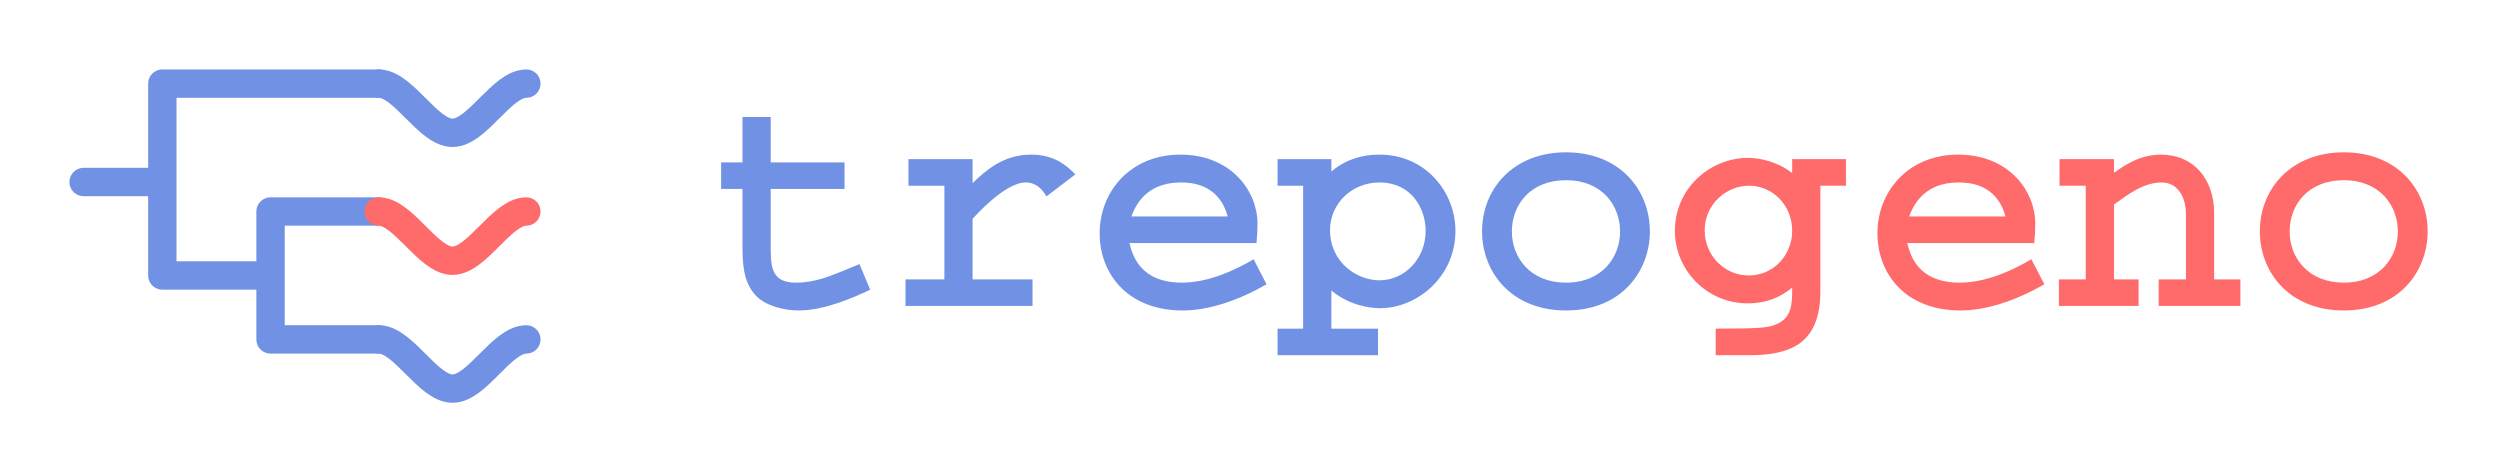
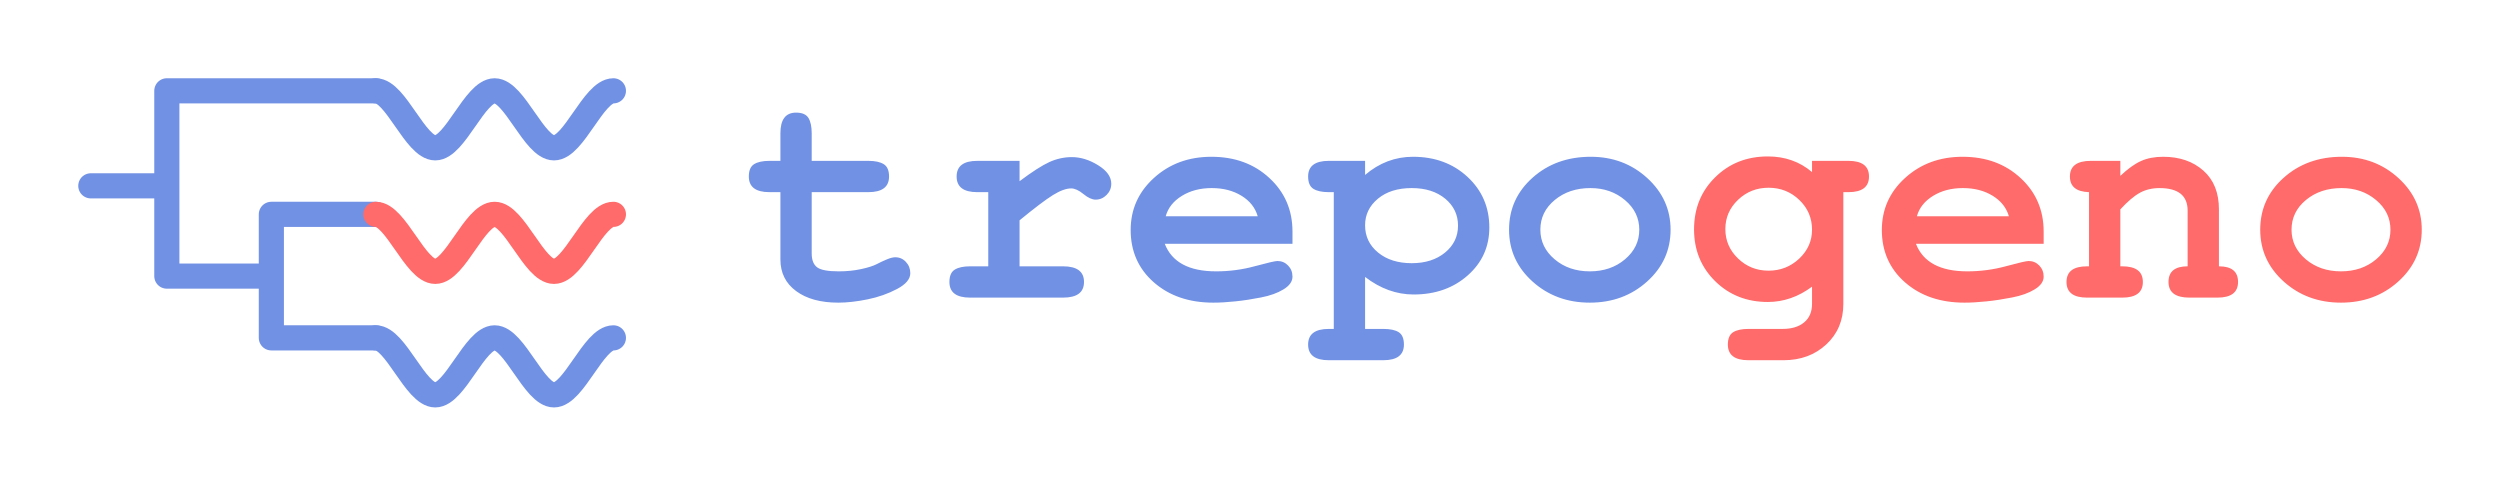
- <svg xmlns="http://www.w3.org/2000/svg" width="432" height="82" viewBox="0 0 432 82">
-   <g stroke="#7191E4" fill="none" stroke-width="4.9" stroke-linecap="round" stroke-linejoin="round">
-     <path d="M 14.45 31.45 H 28.05 M 28.05 14.45 V 47.60 M 28.05 14.45 H 65.45 M 28.05 47.60 H 46.75 M 46.75 36.55 V 58.65 M 46.75 36.55 H 65.45 M 46.75 58.65 H 65.45" />
-     <path d="M 65.45 14.45 C 69.70 14.45 73.95 22.95 78.20 22.95 C 82.45 22.95 86.70 14.45 90.95 14.45" />
-     <path d="M 65.45 58.65 C 69.70 58.65 73.95 67.15 78.20 67.15 C 82.45 67.15 86.70 58.65 90.95 58.65" />
+ <svg xmlns="http://www.w3.org/2000/svg" viewBox="0 0 447.3 86.9" width="447.3" height="86.9" role="img" aria-labelledby="trepogeno-title">
+   <g fill="none" stroke="#7191E4" stroke-width="4.5" stroke-linecap="round" stroke-linejoin="round">
+     <path d="M16.25 33.25 H29.85 M29.85 16.25 V49.4 M29.85 16.25 H67.25 M29.85 49.4 H48.55 M48.55 38.35 V60.45 M48.55 38.35 H67.25 M48.55 60.45 H67.25" />
+     <path d="M67.25 16.25 C70.79 16.25 74.33 26.45 77.88 26.45 C81.42 26.45 84.96 16.25 88.5 16.25 C92.04 16.25 95.58 26.45 99.12 26.45 C102.67 26.45 106.21 16.25 109.75 16.25" />
+     <path d="M67.25 60.45 C70.79 60.45 74.33 70.65 77.88 70.65 C81.42 70.65 84.96 60.45 88.5 60.45 C92.04 60.45 95.58 70.65 99.12 70.65 C102.67 70.65 106.21 60.45 109.75 60.45" />
  </g>
-   <path d="M 65.45 36.55 C 69.70 36.55 73.95 45.05 78.20 45.05 C 82.45 45.05 86.70 36.55 90.95 36.55" stroke="#FF6A6A" fill="none" stroke-width="4.9" stroke-linecap="round" stroke-linejoin="round" />
-   <path d="M128.30 20.22V28.06H124.61V32.65H128.30V42.06C128.30 45.42 128.36 48.72 130.66 51.13C132.34 52.87 135.53 53.65 137.99 53.65C142.53 53.65 147.46 51.41 150.37 50.07L148.52 45.64L146.73 46.37C143.48 47.72 140.85 48.84 137.54 48.84C133.12 48.84 133.18 45.92 133.18 42.06V32.65H145.94V28.06H133.18V20.22ZM156.98 27.50V32.09H163.19V48.28H156.47V52.87H178.42V48.28H168.06V37.80C168.51 37.36 173.61 31.53 177.25 31.53C179.15 31.53 180.22 32.88 180.83 33.94L185.82 30.13C184.58 28.90 182.46 26.72 178.20 26.72C173.38 26.72 170.42 29.40 168.06 31.64V27.50ZM216.62 44.80C213.59 46.60 208.89 48.84 204.24 48.84C196.96 48.84 195.67 44.02 195.17 42.00H217.12C217.18 41.50 217.29 39.88 217.29 38.59C217.29 33.10 212.81 26.72 203.96 26.72C195.34 26.72 190.02 33.10 190.02 40.32C190.02 47.38 194.94 53.65 204.35 53.65C208.72 53.65 213.82 52.03 218.86 49.12ZM195.50 37.41C196.06 35.90 197.80 31.53 204.02 31.53C205.58 31.53 210.62 31.64 212.14 37.41ZM220.76 27.50V32.09H225.18V56.79H220.76V61.38H238.12V56.79H230.06V50.18C233.08 52.76 236.72 53.26 238.46 53.26C244.84 53.26 251.50 47.88 251.50 39.88C251.50 33.21 246.35 26.72 238.40 26.72C237.34 26.72 233.47 26.72 230.06 29.63V27.50ZM229.83 39.76C229.83 35.34 233.42 31.53 238.40 31.53C243.83 31.53 246.35 35.96 246.35 39.88C246.35 44.80 242.66 48.44 238.34 48.44C234.65 48.44 229.83 45.48 229.83 39.76ZM256.10 39.99C256.10 46.99 261.14 53.65 270.60 53.65C280.34 53.65 285.10 46.71 285.10 39.99C285.10 32.93 280.01 26.32 270.60 26.32C261.53 26.32 256.10 32.60 256.10 39.99ZM261.25 39.99C261.25 35.40 264.44 31.14 270.60 31.14C276.93 31.14 279.95 35.62 279.95 39.99C279.95 44.36 276.93 48.84 270.60 48.84C264.44 48.84 261.25 44.52 261.25 39.99Z" fill="#7191E4" />
-   <path d="M309.69 27.50V29.91C307.28 28.00 304.20 27.28 302.07 27.28C295.46 27.28 289.42 32.60 289.42 39.88C289.42 46.65 294.90 52.42 302.02 52.42C306.33 52.42 308.74 50.46 309.69 49.68C309.69 52.59 309.69 55.05 306.61 56.17C305.38 56.62 304.03 56.79 296.47 56.79V61.38H302.30C309.41 61.38 314.56 59.36 314.56 50.35V32.09H318.98V27.50ZM309.69 39.93C309.69 43.91 306.61 47.60 302.18 47.60C297.98 47.60 294.57 44.13 294.57 39.82C294.57 35.28 298.32 32.09 302.24 32.09C306.16 32.09 309.69 35.28 309.69 39.93ZM351.02 44.80C347.99 46.60 343.29 48.84 338.64 48.84C331.36 48.84 330.07 44.02 329.57 42.00H351.52C351.58 41.50 351.69 39.88 351.69 38.59C351.69 33.10 347.21 26.72 338.36 26.72C329.74 26.72 324.42 33.10 324.42 40.32C324.42 47.38 329.34 53.65 338.75 53.65C343.12 53.65 348.22 52.03 353.26 49.12ZM329.90 37.41C330.46 35.90 332.20 31.53 338.42 31.53C339.98 31.53 345.02 31.64 346.54 37.41ZM355.89 27.50V32.09H360.42V48.28H355.78V52.87H369.55V48.28H365.30V35.34C367.70 33.60 370.39 31.53 373.53 31.53C376.27 31.53 377.73 34.00 377.73 37.02V48.28H373.02V52.87H387.14V48.28H382.60V36.80C382.60 30.92 379.02 26.72 373.42 26.72C369.78 26.72 367.14 28.56 365.30 29.85V27.50ZM390.50 39.99C390.50 46.99 395.54 53.65 405.00 53.65C414.74 53.65 419.50 46.71 419.50 39.99C419.50 32.93 414.41 26.32 405.00 26.32C395.93 26.32 390.50 32.60 390.50 39.99ZM395.65 39.99C395.65 35.40 398.84 31.14 405.00 31.14C411.33 31.14 414.35 35.62 414.35 39.99C414.35 44.36 411.33 48.84 405.00 48.84C398.84 48.84 395.65 44.52 395.65 39.99Z" fill="#FF6A6A" />
+   <path fill="none" stroke="#FF6A6A" stroke-width="4.5" stroke-linecap="round" stroke-linejoin="round" d="M67.25 38.35 C70.79 38.35 74.33 48.55 77.88 48.55 C81.42 48.55 84.96 38.35 88.5 38.35 C92.04 38.35 95.58 48.55 99.12 48.55 C102.67 48.55 106.21 38.35 109.75 38.35" />
+   <path fill="#7191E4" d="M145.23 45.35Q145.23 47.09 146.19 47.82Q147.14 48.55 150.05 48.55Q152.23 48.55 154.05 48.15Q155.87 47.76 156.80 47.29Q157.72 46.81 158.65 46.42Q159.57 46.03 160.19 46.03Q161.31 46.03 162.09 46.87Q162.87 47.71 162.87 48.88Q162.87 50.45 160.49 51.71Q158.11 52.97 155.23 53.56Q152.35 54.15 149.99 54.15Q145.23 54.15 142.43 52.07Q139.63 50.00 139.63 46.42V34.38H137.67Q133.98 34.38 133.98 31.58Q133.98 29.95 134.93 29.37Q135.88 28.78 137.67 28.78H139.63V23.85Q139.63 20.15 142.43 20.15Q144.06 20.15 144.65 21.11Q145.23 22.06 145.23 23.85V28.78H155.37Q157.16 28.78 158.11 29.37Q159.07 29.95 159.07 31.58Q159.07 34.38 155.37 34.38H145.23Z M191.77 28.11Q194.12 28.11 196.47 29.56Q198.83 31.02 198.83 32.87Q198.83 34.04 197.99 34.88Q197.15 35.72 196.03 35.72Q195.07 35.72 193.84 34.71Q192.61 33.71 191.66 33.71Q190.31 33.71 188.38 34.91Q186.45 36.11 182.42 39.42V47.65H190.20Q193.95 47.65 193.95 50.45Q193.95 53.25 190.20 53.25H173.57Q169.87 53.25 169.87 50.45Q169.87 48.83 170.83 48.24Q171.78 47.65 173.57 47.65H176.82V34.38H174.86Q171.16 34.38 171.16 31.58Q171.16 28.78 174.86 28.78H182.42V32.42Q185.78 29.90 187.74 29.00Q189.70 28.11 191.77 28.11Z M231.25 49.50Q231.25 50.79 229.65 51.77Q228.06 52.75 225.62 53.22Q223.19 53.70 221.03 53.92Q218.87 54.15 217.08 54.15Q210.59 54.15 206.44 50.51Q202.30 46.87 202.30 41.15Q202.30 35.61 206.47 31.83Q210.64 28.05 216.75 28.05Q223.02 28.05 227.13 31.86Q231.25 35.67 231.25 41.43V43.62H208.40Q210.31 48.55 217.59 48.55Q221.17 48.55 224.56 47.62Q227.95 46.70 228.56 46.70Q229.68 46.70 230.47 47.51Q231.25 48.32 231.25 49.50ZM208.57 38.69H225.03Q224.36 36.39 222.12 35.02Q219.88 33.65 216.80 33.65Q213.72 33.65 211.45 35.05Q209.19 36.45 208.57 38.69Z M234.05 31.58Q234.05 28.78 237.75 28.78H244.24V31.30Q248.05 28.05 252.81 28.05Q258.69 28.05 262.58 31.66Q266.47 35.27 266.47 40.71Q266.47 45.86 262.61 49.27Q258.75 52.69 252.92 52.69Q248.33 52.69 244.24 49.55V58.85H247.49Q249.34 58.85 250.26 59.44Q251.19 60.03 251.19 61.65Q251.19 64.45 247.49 64.45H237.75Q234.05 64.45 234.05 61.65Q234.05 58.85 237.75 58.85H238.64V34.38H237.75Q235.95 34.38 235.00 33.79Q234.05 33.20 234.05 31.58ZM252.59 33.65Q248.83 33.65 246.54 35.55Q244.24 37.46 244.24 40.31Q244.24 43.28 246.57 45.19Q248.89 47.09 252.59 47.09Q256.23 47.09 258.55 45.19Q260.87 43.28 260.87 40.37Q260.87 37.46 258.58 35.55Q256.28 33.65 252.59 33.65Z M284.62 28.05Q290.55 28.05 294.73 31.86Q298.90 35.67 298.90 41.10Q298.90 46.59 294.70 50.37Q290.50 54.15 284.45 54.15Q278.40 54.15 274.20 50.37Q270.00 46.59 270.00 41.10Q270.00 35.55 274.20 31.80Q278.40 28.05 284.62 28.05ZM284.56 33.65Q280.75 33.65 278.18 35.78Q275.60 37.91 275.60 41.10Q275.60 44.23 278.15 46.39Q280.70 48.55 284.45 48.55Q288.20 48.55 290.75 46.39Q293.30 44.23 293.30 41.10Q293.30 37.96 290.75 35.81Q288.20 33.65 284.56 33.65Z" />
+   <path fill="#FF6A6A" d="M309.15 61.65Q309.15 60.03 310.10 59.44Q311.05 58.85 312.84 58.85H318.95Q321.41 58.85 322.81 57.67Q324.21 56.50 324.21 54.37V51.29Q320.51 54.03 316.31 54.03Q310.66 54.03 306.88 50.31Q303.10 46.59 303.10 41.04Q303.10 35.44 306.88 31.72Q310.66 27.99 316.31 27.99Q320.91 27.99 324.21 30.79V28.78H330.71Q334.40 28.78 334.40 31.58Q334.40 34.38 330.71 34.38H329.81V54.37Q329.81 58.79 326.76 61.62Q323.71 64.45 319.11 64.45H312.84Q309.15 64.45 309.15 61.65ZM316.43 33.59Q313.23 33.59 310.97 35.75Q308.70 37.91 308.70 40.99Q308.70 44.07 310.97 46.25Q313.23 48.43 316.43 48.43Q319.62 48.43 321.91 46.28Q324.21 44.12 324.21 41.10Q324.21 37.96 321.94 35.78Q319.67 33.59 316.43 33.59Z M365.65 49.50Q365.65 50.79 364.05 51.77Q362.46 52.75 360.02 53.22Q357.59 53.70 355.43 53.92Q353.27 54.15 351.48 54.15Q344.99 54.15 340.84 50.51Q336.70 46.87 336.70 41.15Q336.70 35.61 340.87 31.83Q345.04 28.05 351.15 28.05Q357.42 28.05 361.53 31.86Q365.65 35.67 365.65 41.43V43.62H342.80Q344.71 48.55 351.99 48.55Q355.57 48.55 358.96 47.62Q362.35 46.70 362.96 46.70Q364.08 46.70 364.87 47.51Q365.65 48.32 365.65 49.50ZM342.97 38.69H359.43Q358.76 36.39 356.52 35.02Q354.28 33.65 351.20 33.65Q348.12 33.65 345.85 35.05Q343.59 36.45 342.97 38.69Z M373.43 47.65H373.77V34.38Q370.35 34.27 370.35 31.58Q370.35 28.78 374.11 28.78H379.37V31.47Q381.39 29.56 383.07 28.81Q384.75 28.05 387.04 28.05Q391.41 28.05 394.21 30.51Q397.01 32.98 397.01 37.46V47.65Q400.43 47.65 400.43 50.45Q400.43 53.25 396.73 53.25H391.75Q387.99 53.25 387.99 50.45Q387.99 47.65 391.41 47.65V37.68Q391.41 33.65 386.37 33.65Q384.41 33.65 382.87 34.49Q381.33 35.33 379.37 37.46V47.65H379.71Q383.40 47.65 383.40 50.45Q383.40 53.25 379.71 53.25H373.43Q369.74 53.25 369.74 50.45Q369.74 47.65 373.43 47.65Z M419.02 28.05Q424.95 28.05 429.13 31.86Q433.30 35.67 433.30 41.10Q433.30 46.59 429.10 50.37Q424.90 54.15 418.85 54.15Q412.80 54.15 408.60 50.37Q404.40 46.59 404.40 41.10Q404.40 35.55 408.60 31.80Q412.80 28.05 419.02 28.05ZM418.96 33.65Q415.15 33.65 412.58 35.78Q410.00 37.91 410.00 41.10Q410.00 44.23 412.55 46.39Q415.10 48.55 418.85 48.55Q422.60 48.55 425.15 46.39Q427.70 44.23 427.70 41.10Q427.70 37.96 425.15 35.81Q422.60 33.65 418.96 33.65Z" />
</svg>
